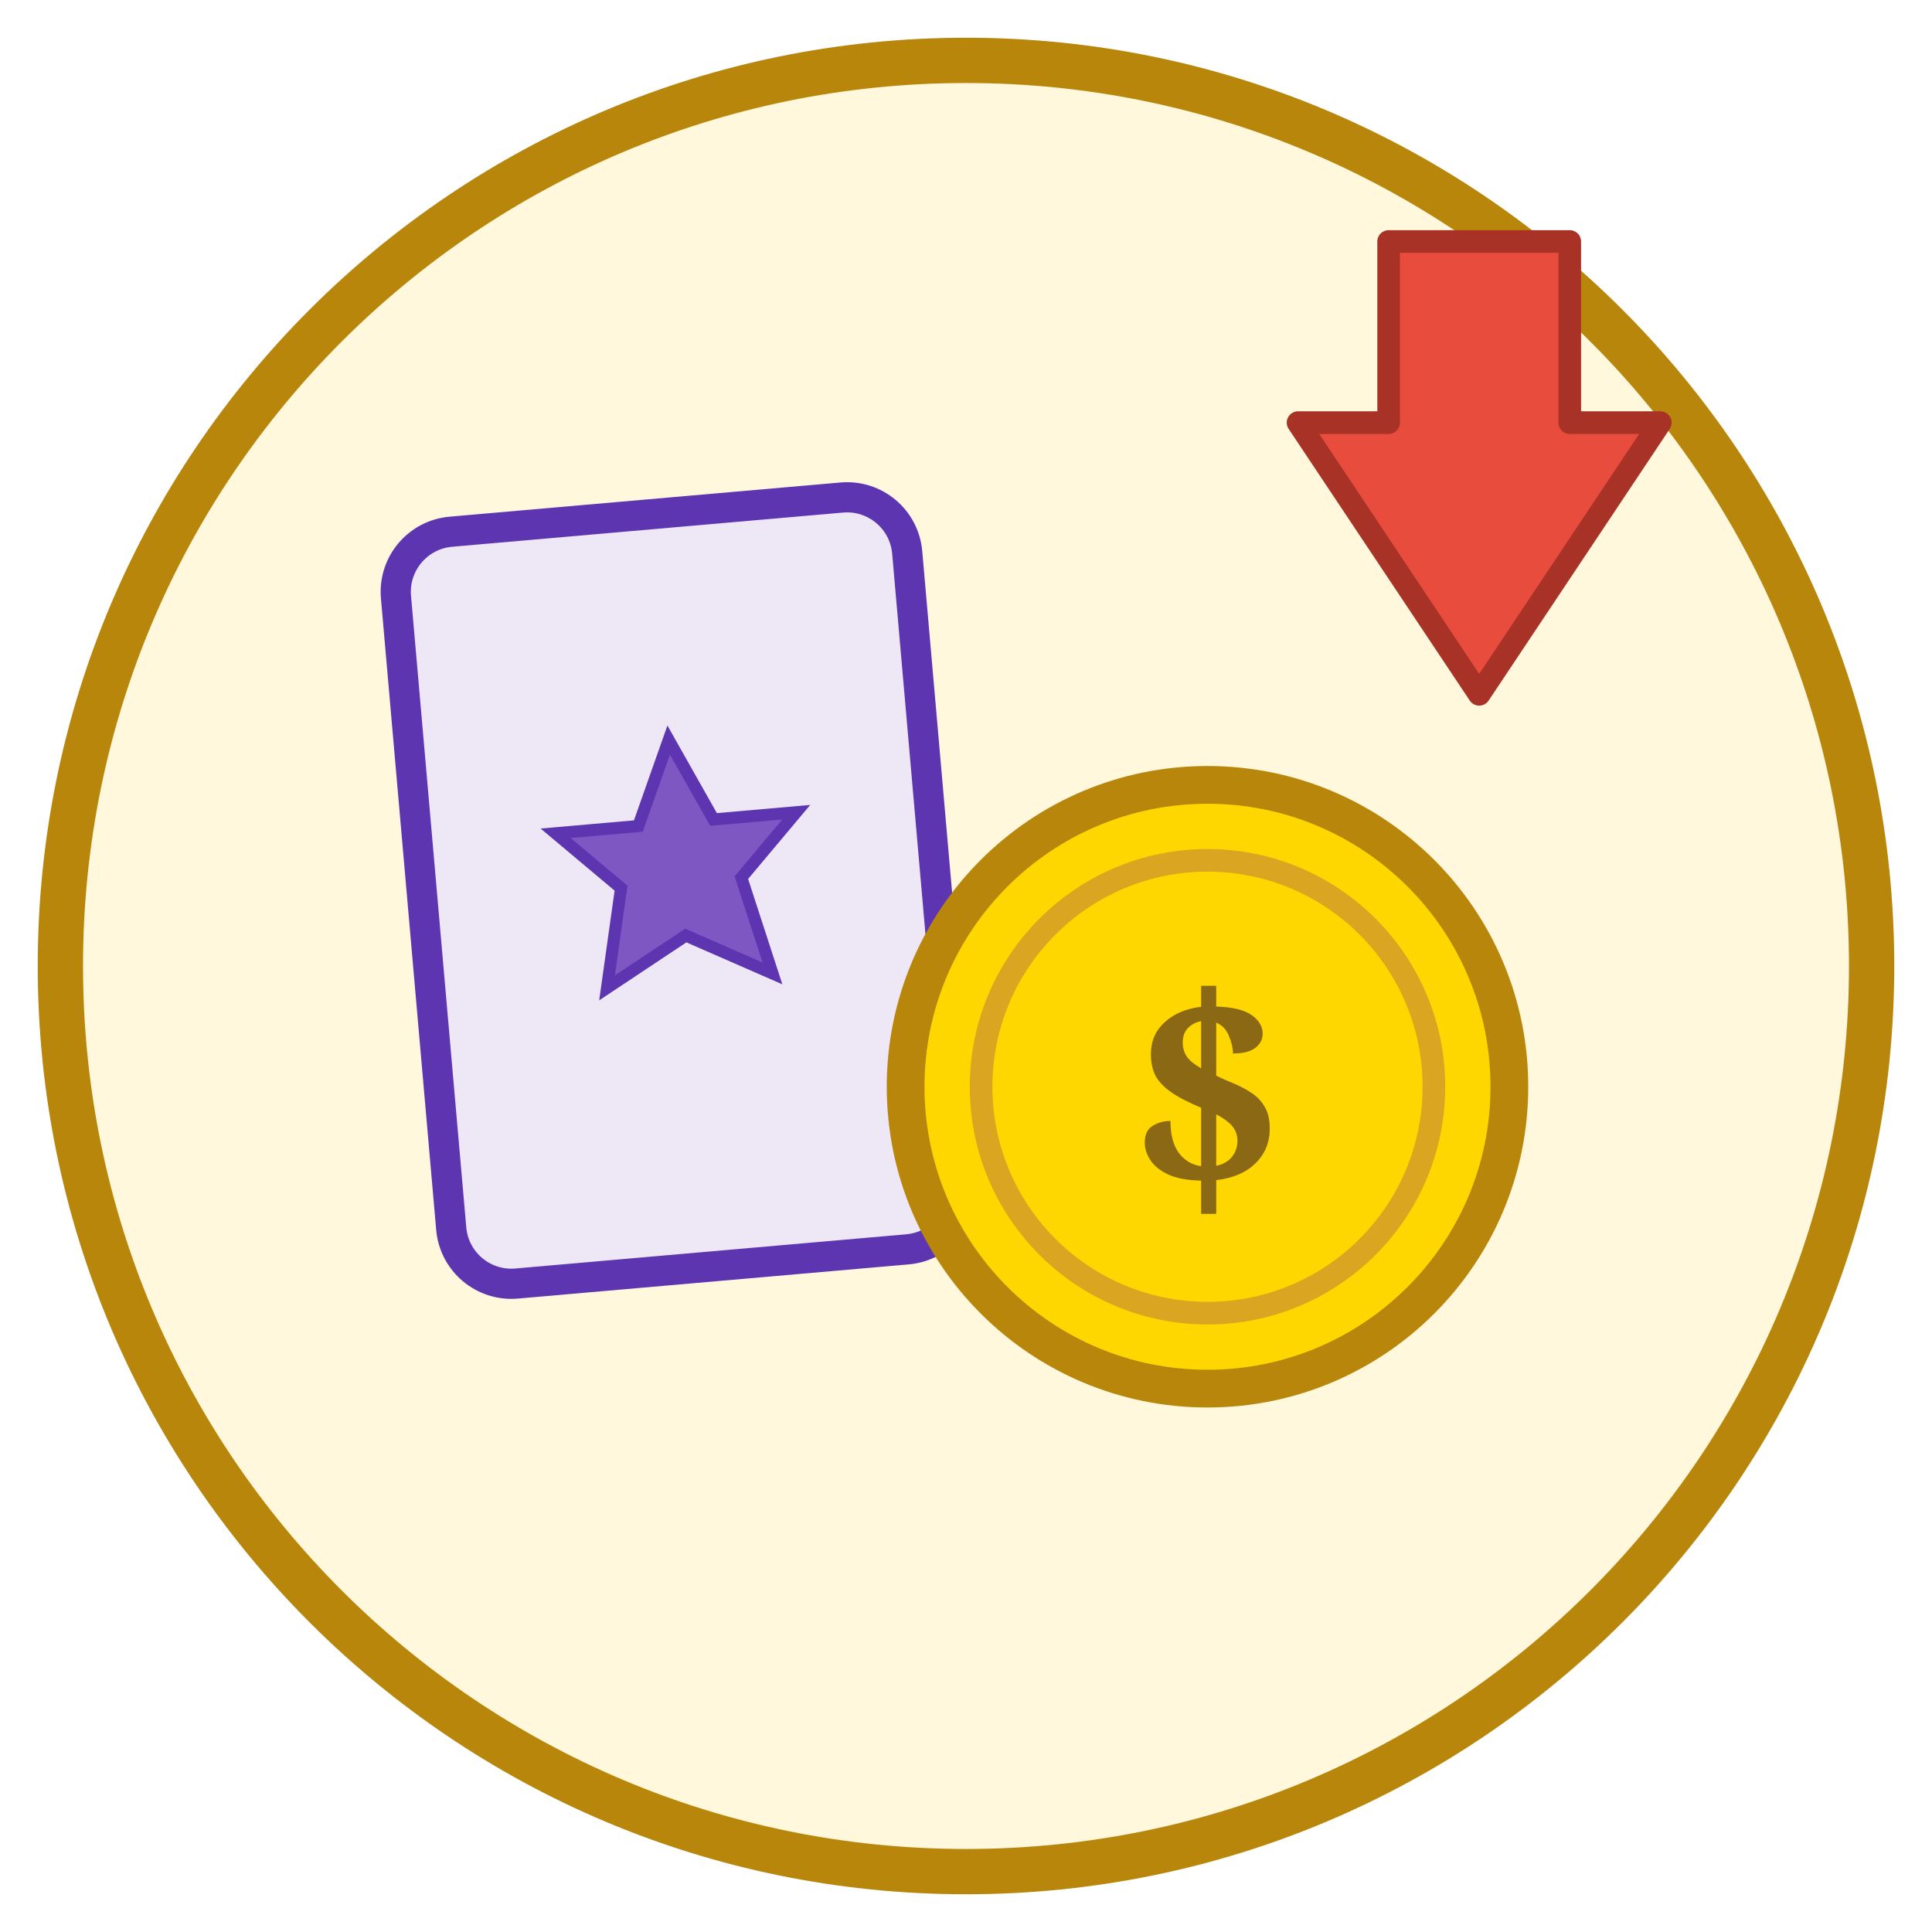
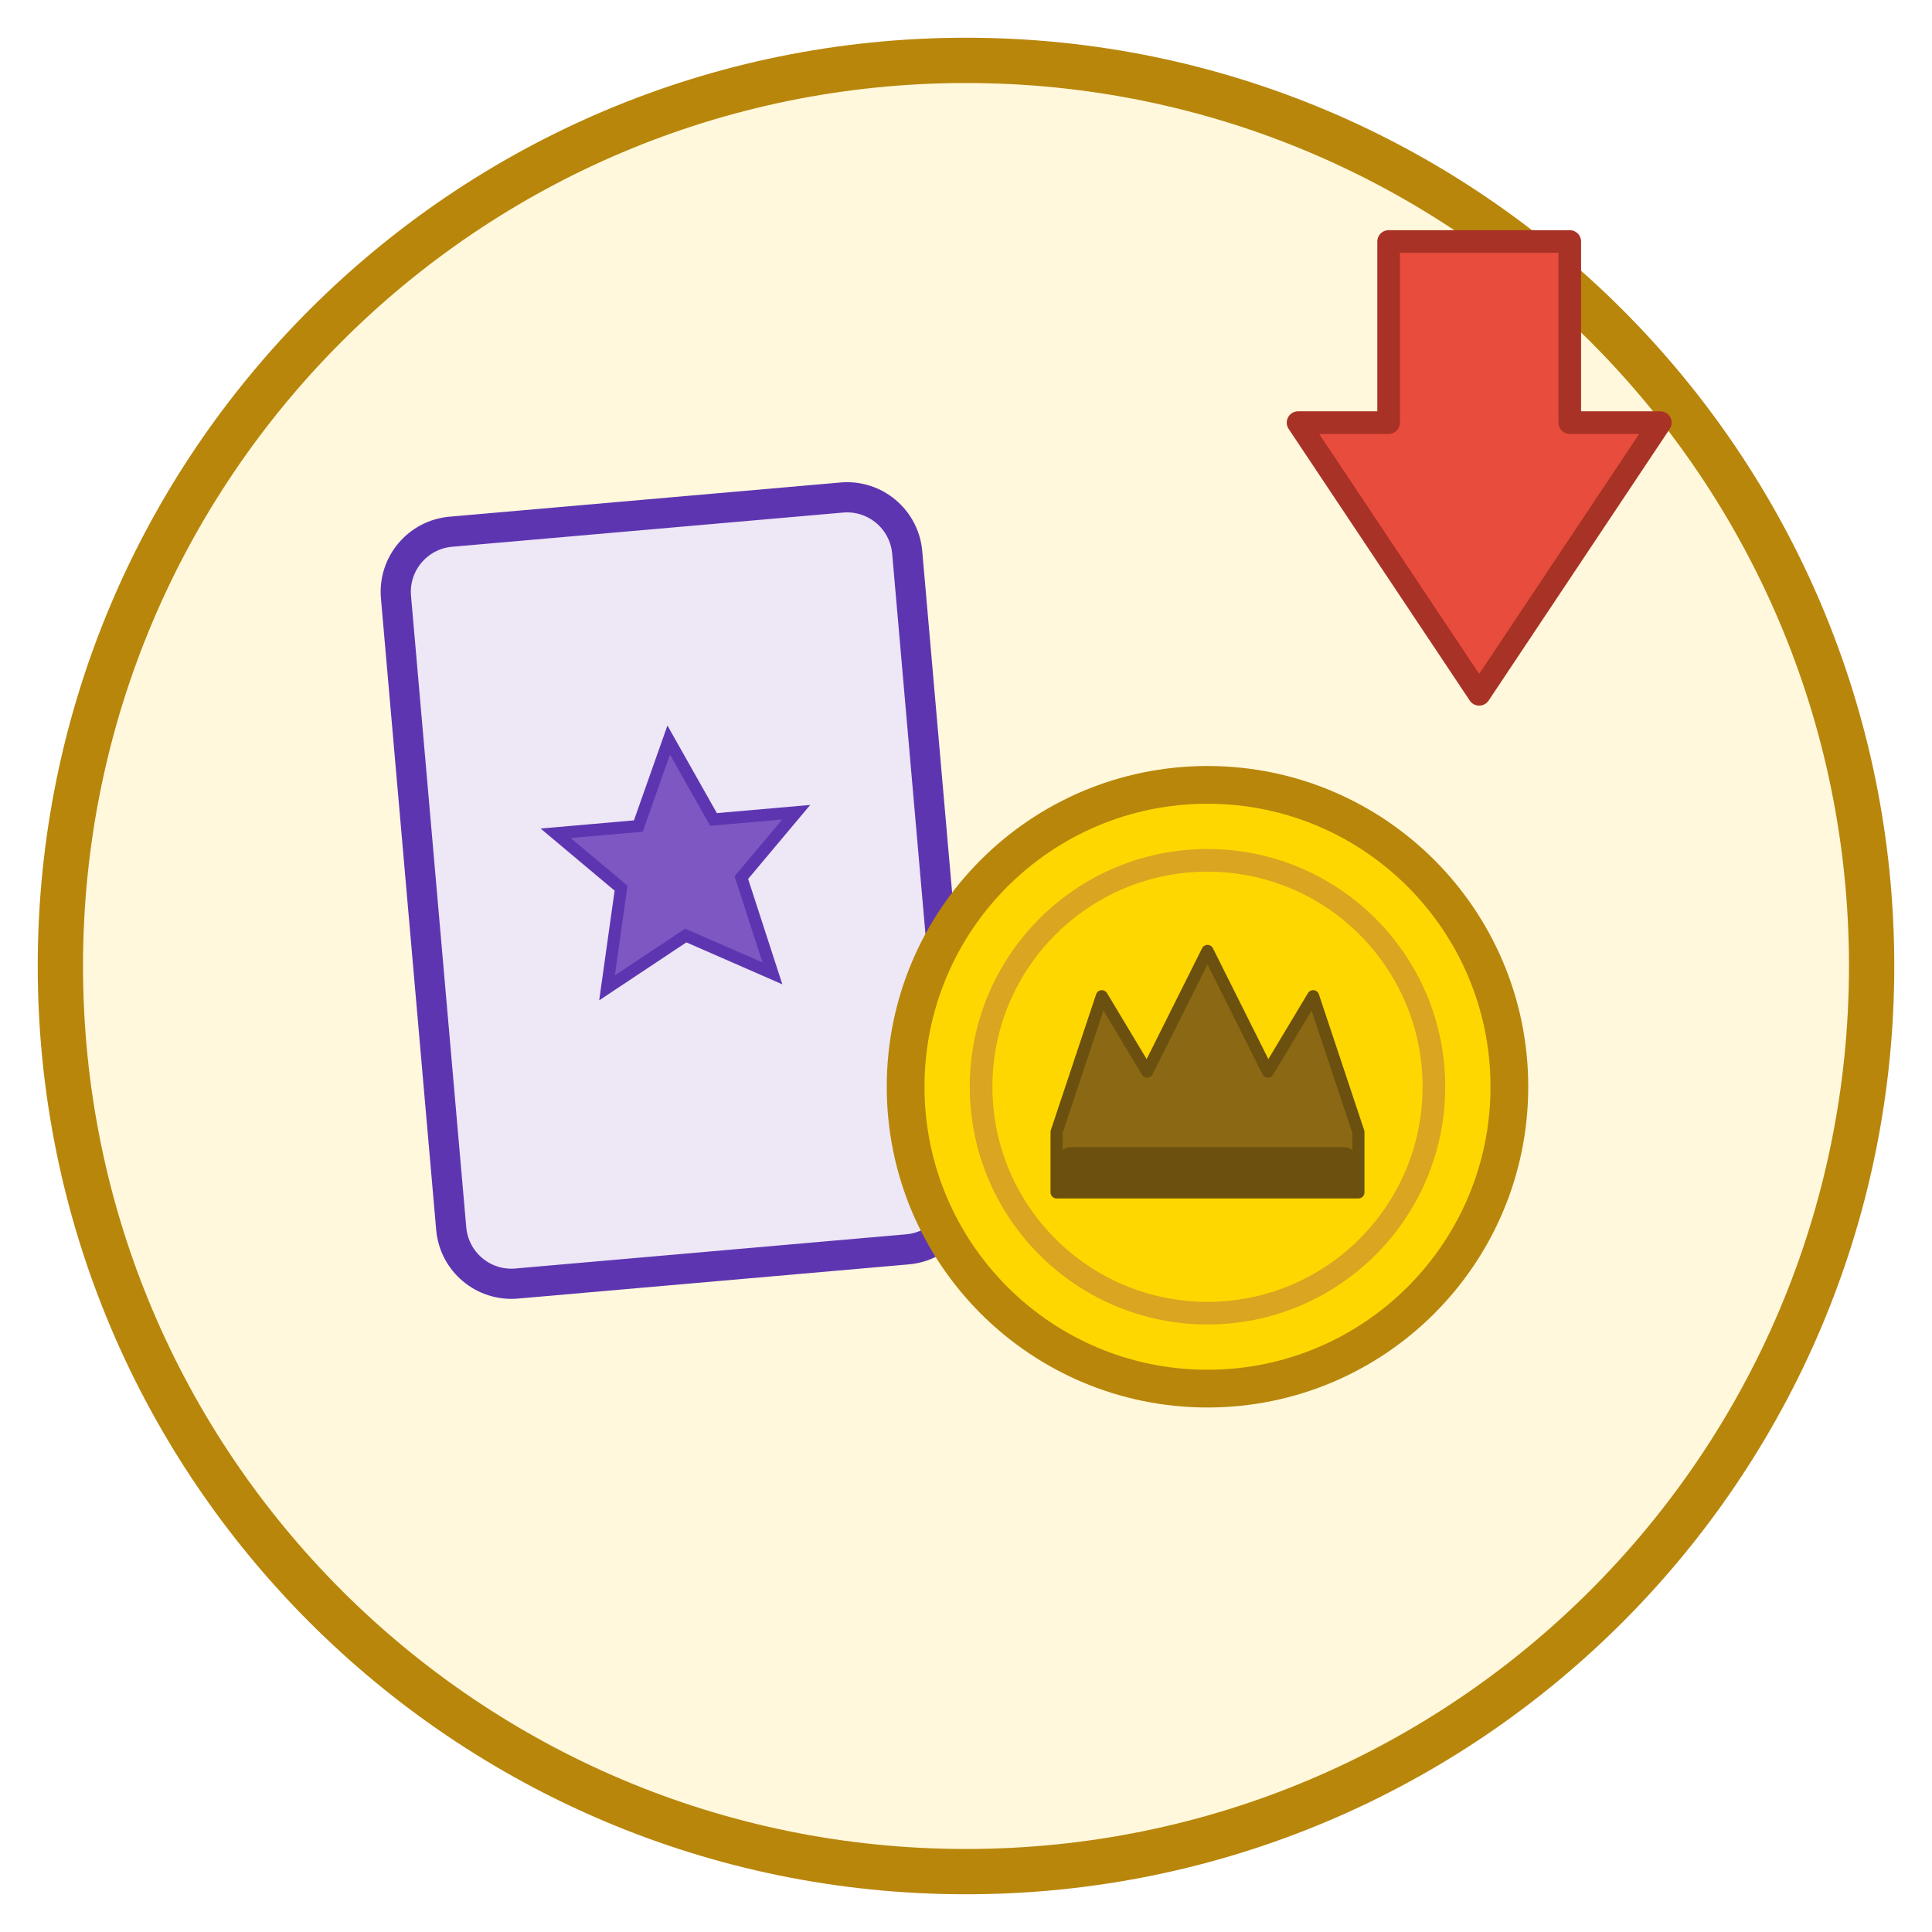
<svg xmlns="http://www.w3.org/2000/svg" viewBox="0 0 128 128" width="128" height="128">
  <circle cx="64" cy="64" r="60" fill="#FFF8DC" stroke="#B8860B" stroke-width="3" />
  <rect x="28" y="34" width="34" height="50" rx="4" fill="#EDE7F6" stroke="#5E35B1" stroke-width="2" transform="rotate(-5, 45, 59)" />
  <g transform="translate(45, 57) rotate(-5)">
    <polygon points="0,-8 2.5,-2.5 8,-2.5 4,1.5 5.5,8 0,5 -5.5,8 -4,1.5 -8,-2.5 -2.5,-2.5" fill="#7E57C2" stroke="#5E35B1" stroke-width="0.8" />
  </g>
  <circle cx="80" cy="72" r="20" fill="#FFD700" stroke="#B8860B" stroke-width="2.5" />
  <circle cx="80" cy="72" r="15" fill="none" stroke="#DAA520" stroke-width="1.5" />
-   <text x="80" y="79" text-anchor="middle" font-size="18" font-weight="bold" fill="#8B6914" font-family="serif">$</text>
+   <path d="M70,79 L70,75 L73,66 L76,71 L80,63 L84,71 L87,66 L90,75 L90,79 Z" fill="#8B6914" stroke="#6B5010" stroke-width="0.8" stroke-linejoin="round" />
+   <rect x="70" y="76" width="20" height="3" rx="1" fill="#6B5010" />
  <g transform="translate(98, 28)">
    <polygon points="0,18 12,0 6,0 6,-12 -6,-12 -6,0 -12,0" fill="#E74C3C" stroke="#A93226" stroke-width="1.5" stroke-linejoin="round" />
  </g>
</svg>
